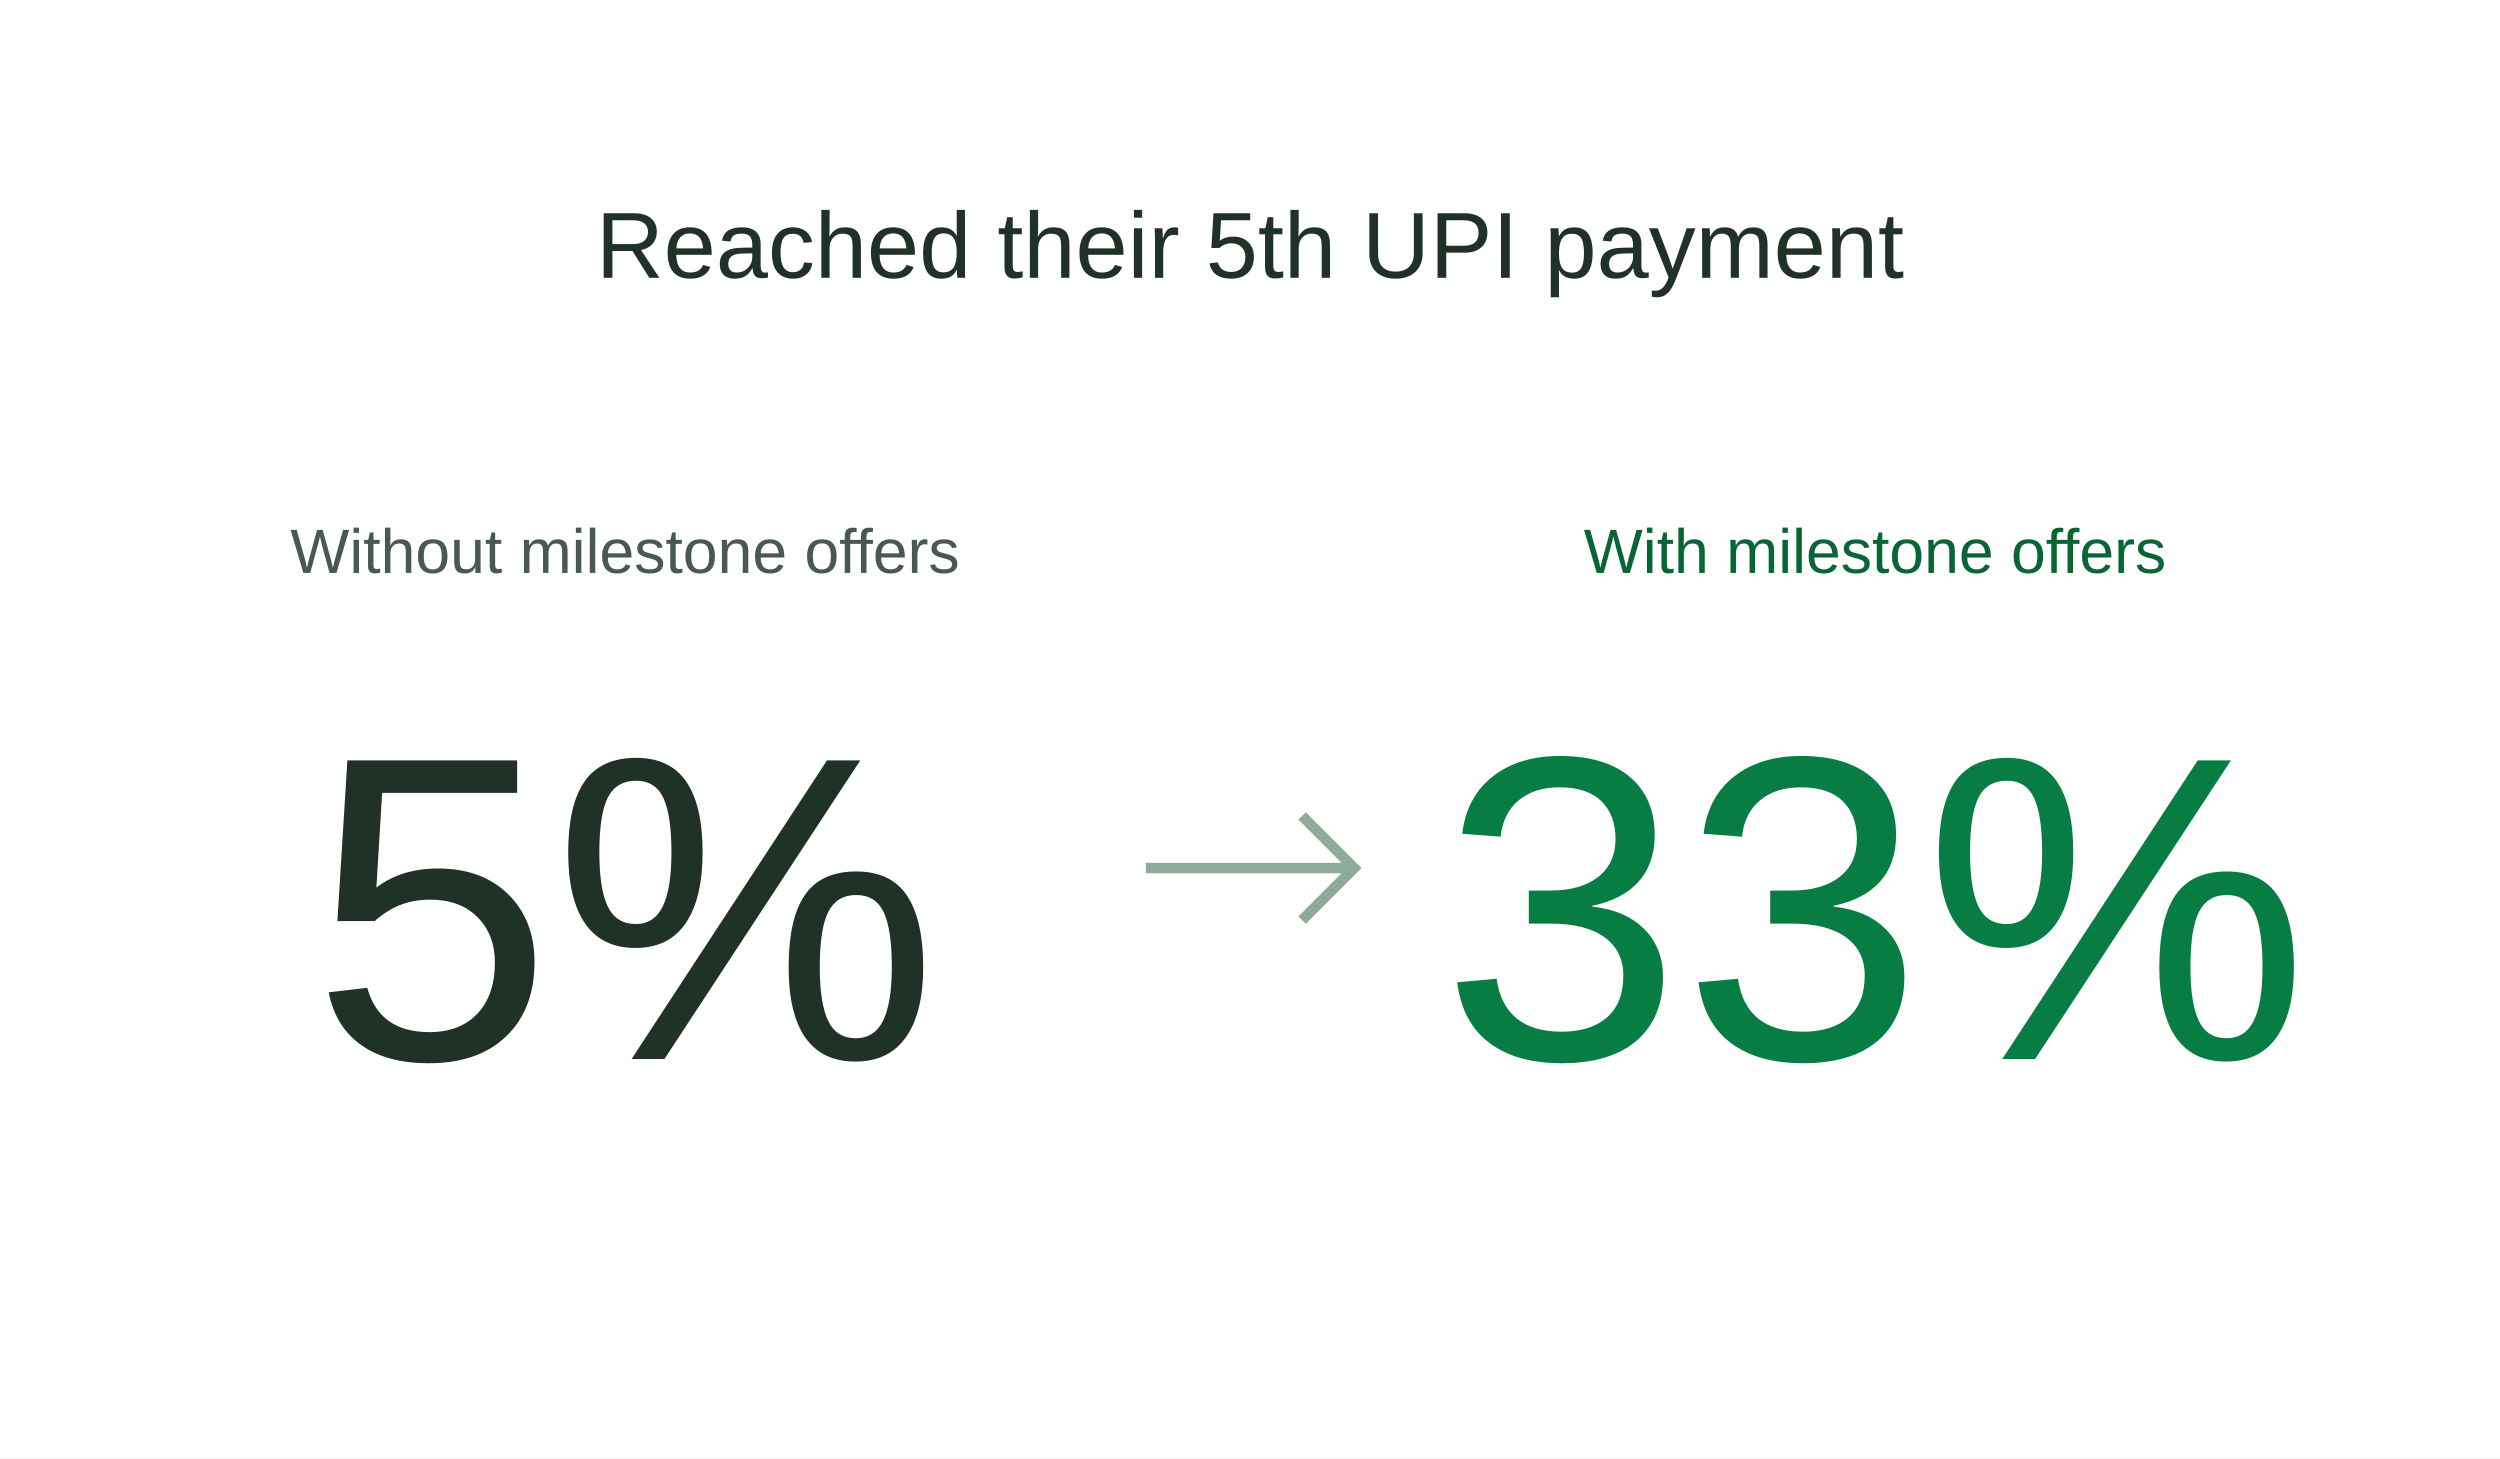
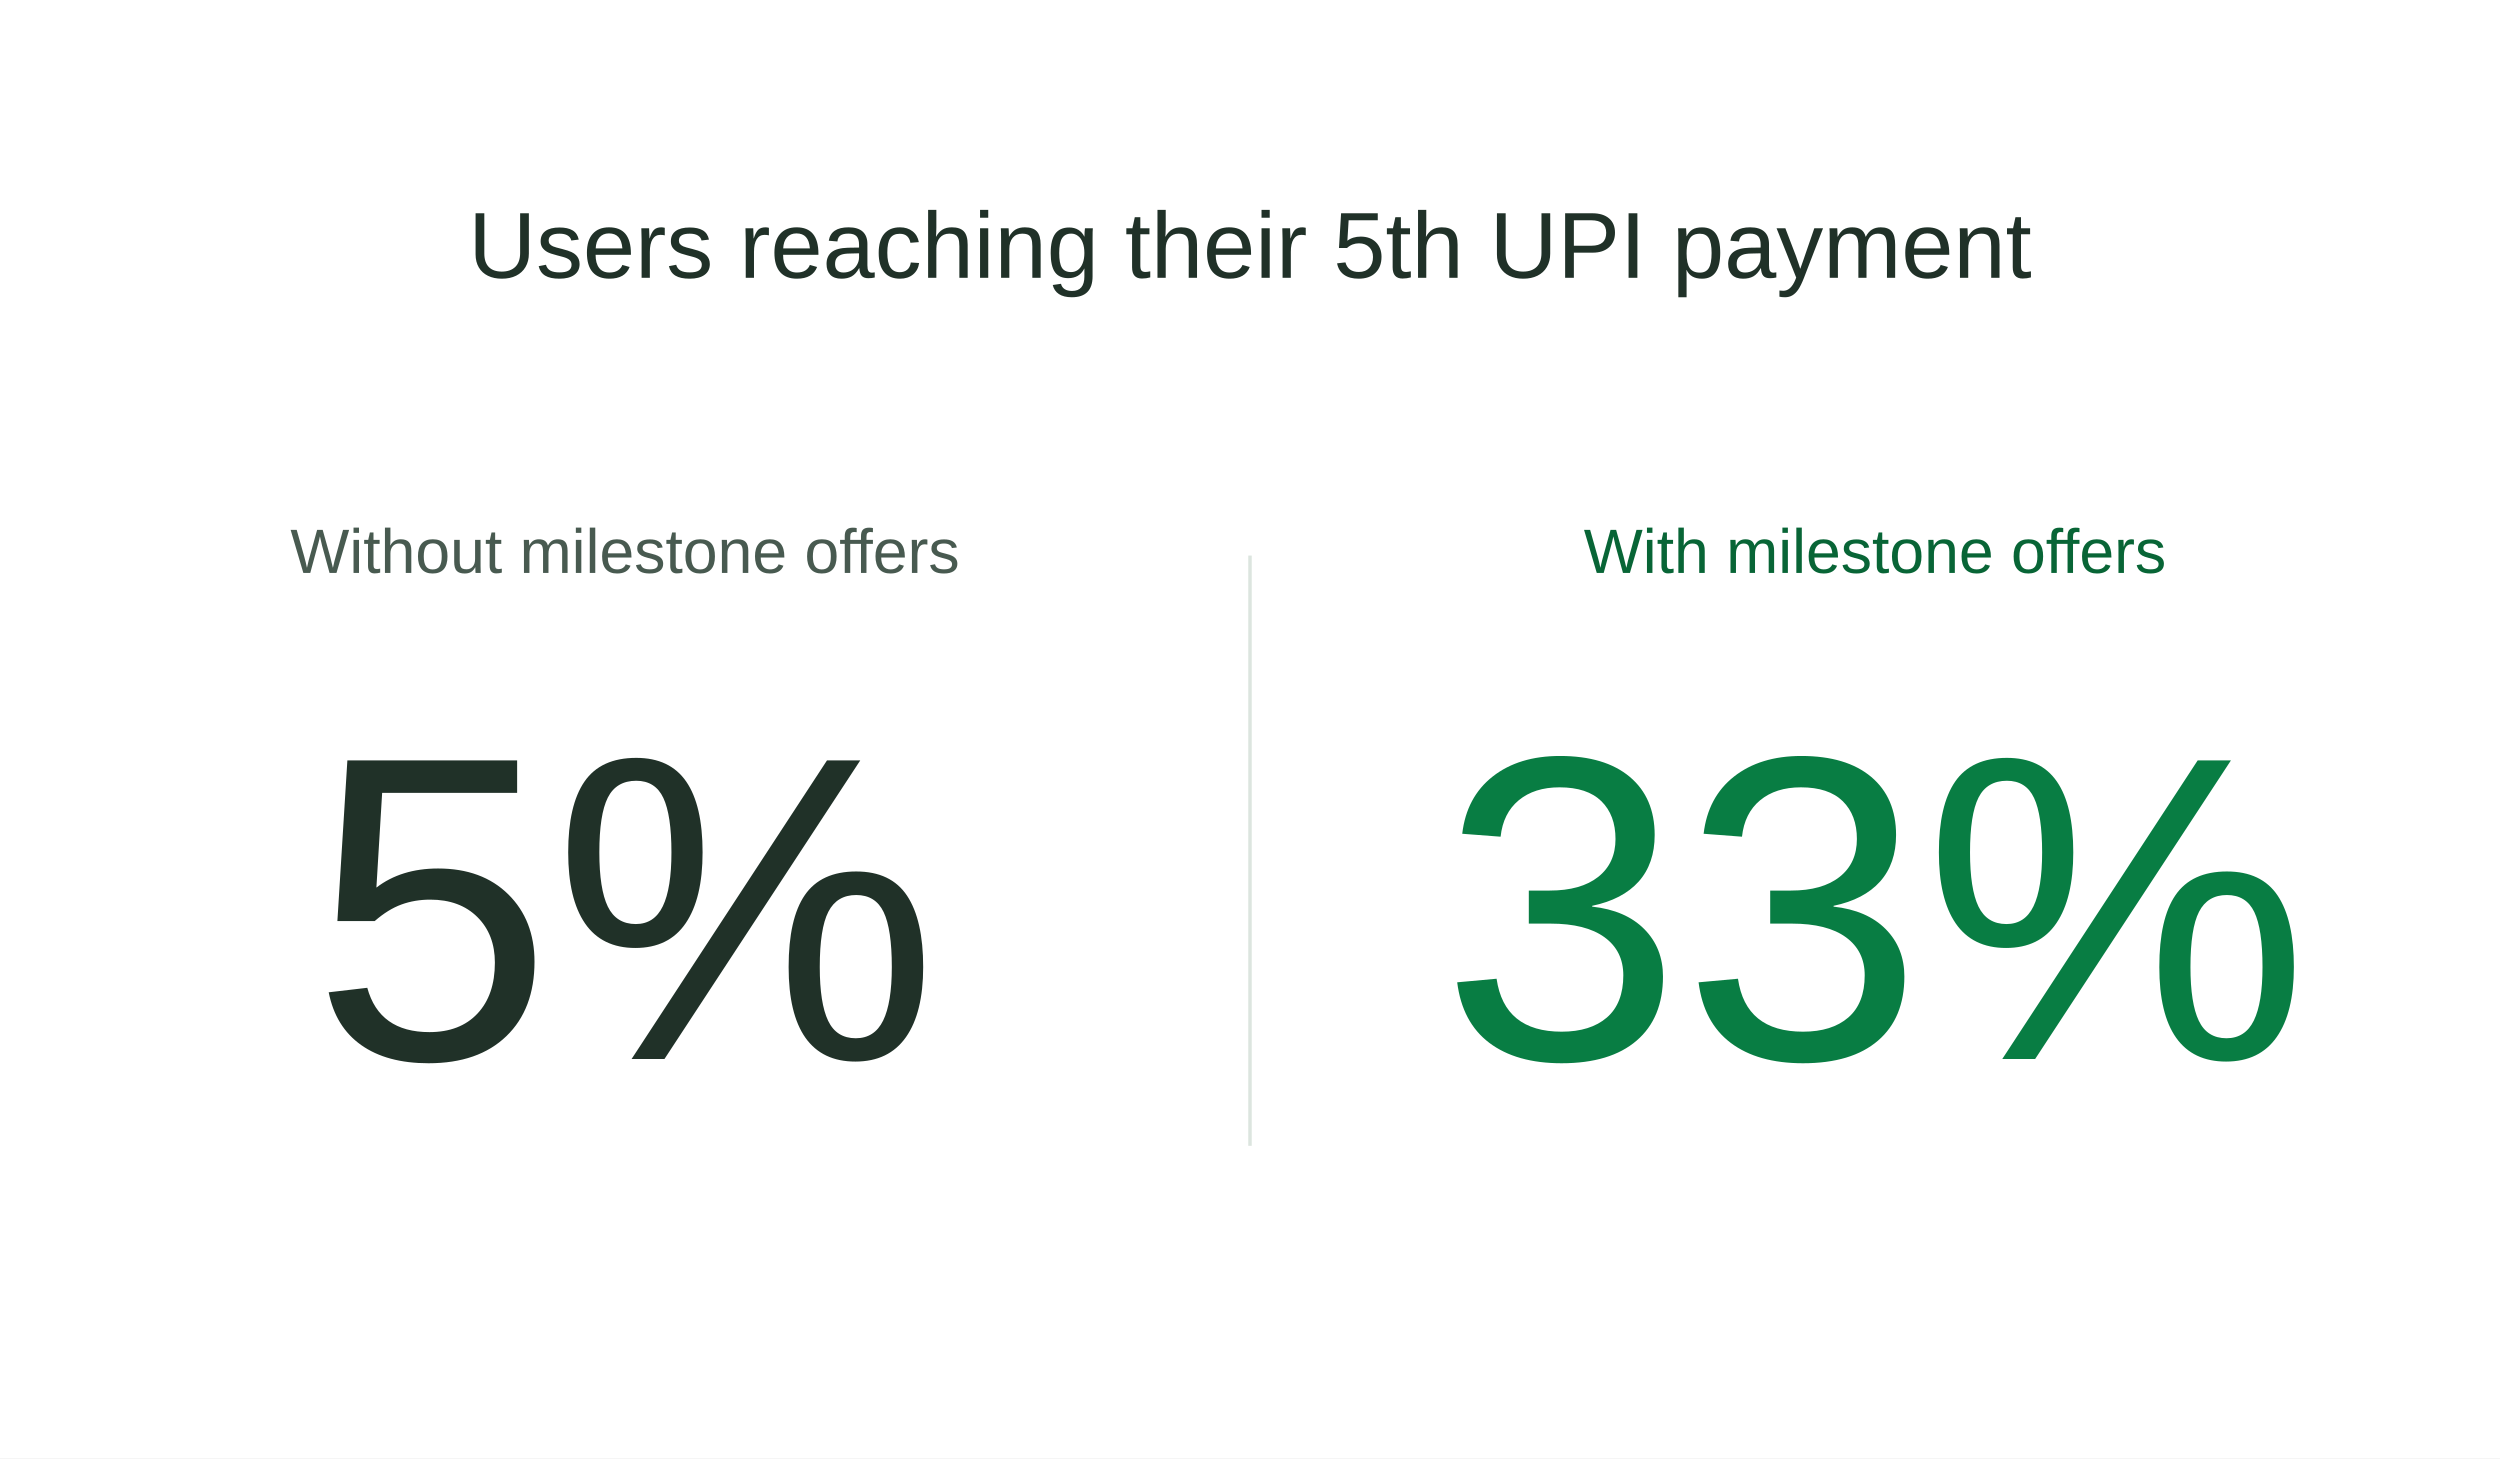
<svg xmlns="http://www.w3.org/2000/svg" width="720" height="420" viewBox="0 0 720 420">
  <rect width="720" height="420" fill="white" />
  <g font-family="Arial" text-anchor="middle">
-     <text x="360" y="80" fill="#203128" font-size="27">Reached their 5th UPI payment</text>
+     <text x="360" y="80" fill="#203128" font-size="27">Users reaching their 5th UPI payment</text>
    <text x="180" y="165" fill="#485a50" font-size="18">Without milestone offers</text>
    <text x="540" y="165" fill="#086536" font-size="18">With milestone offers</text>
    <text x="180" y="305" fill="#203128" font-size="125">5%</text>
    <text x="540" y="305" fill="#087d43" font-size="125">33%</text>
  </g>
-   <path d="M330 250h60m-15-15 15 15-15 15" stroke="#8eaa98" stroke-width="3" fill="none" />
+   <path d="M360 160v170" stroke="#dce5df" />
</svg>
